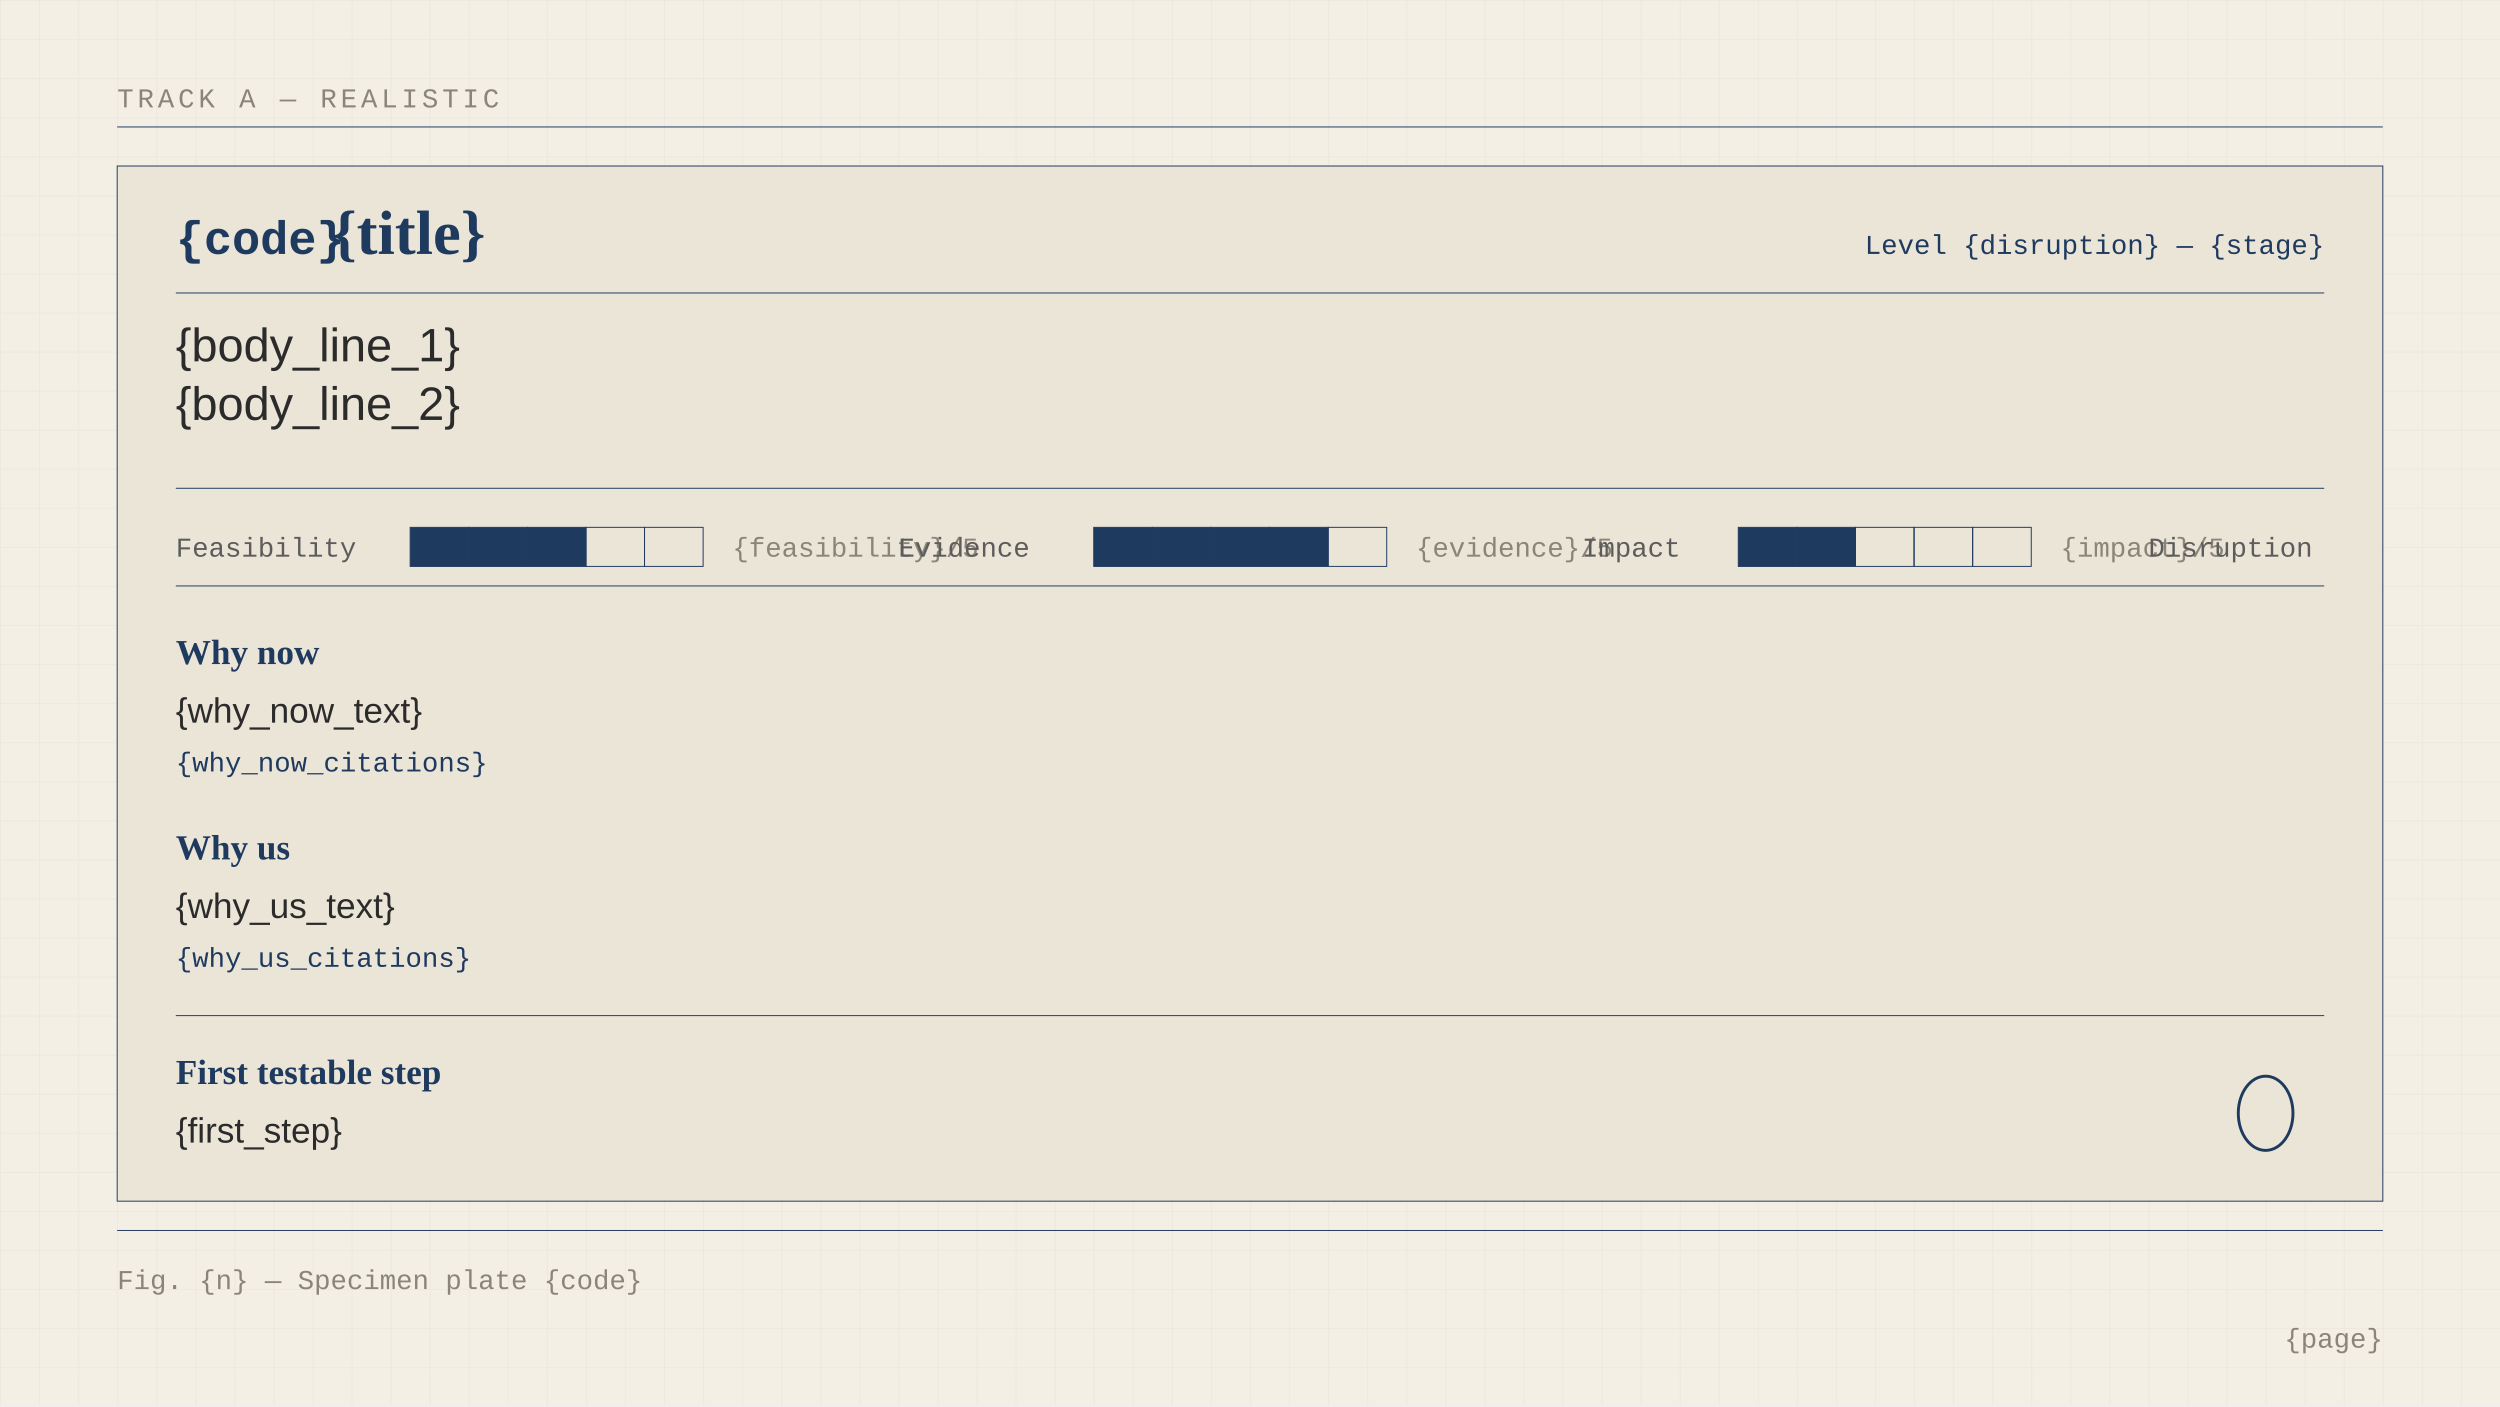
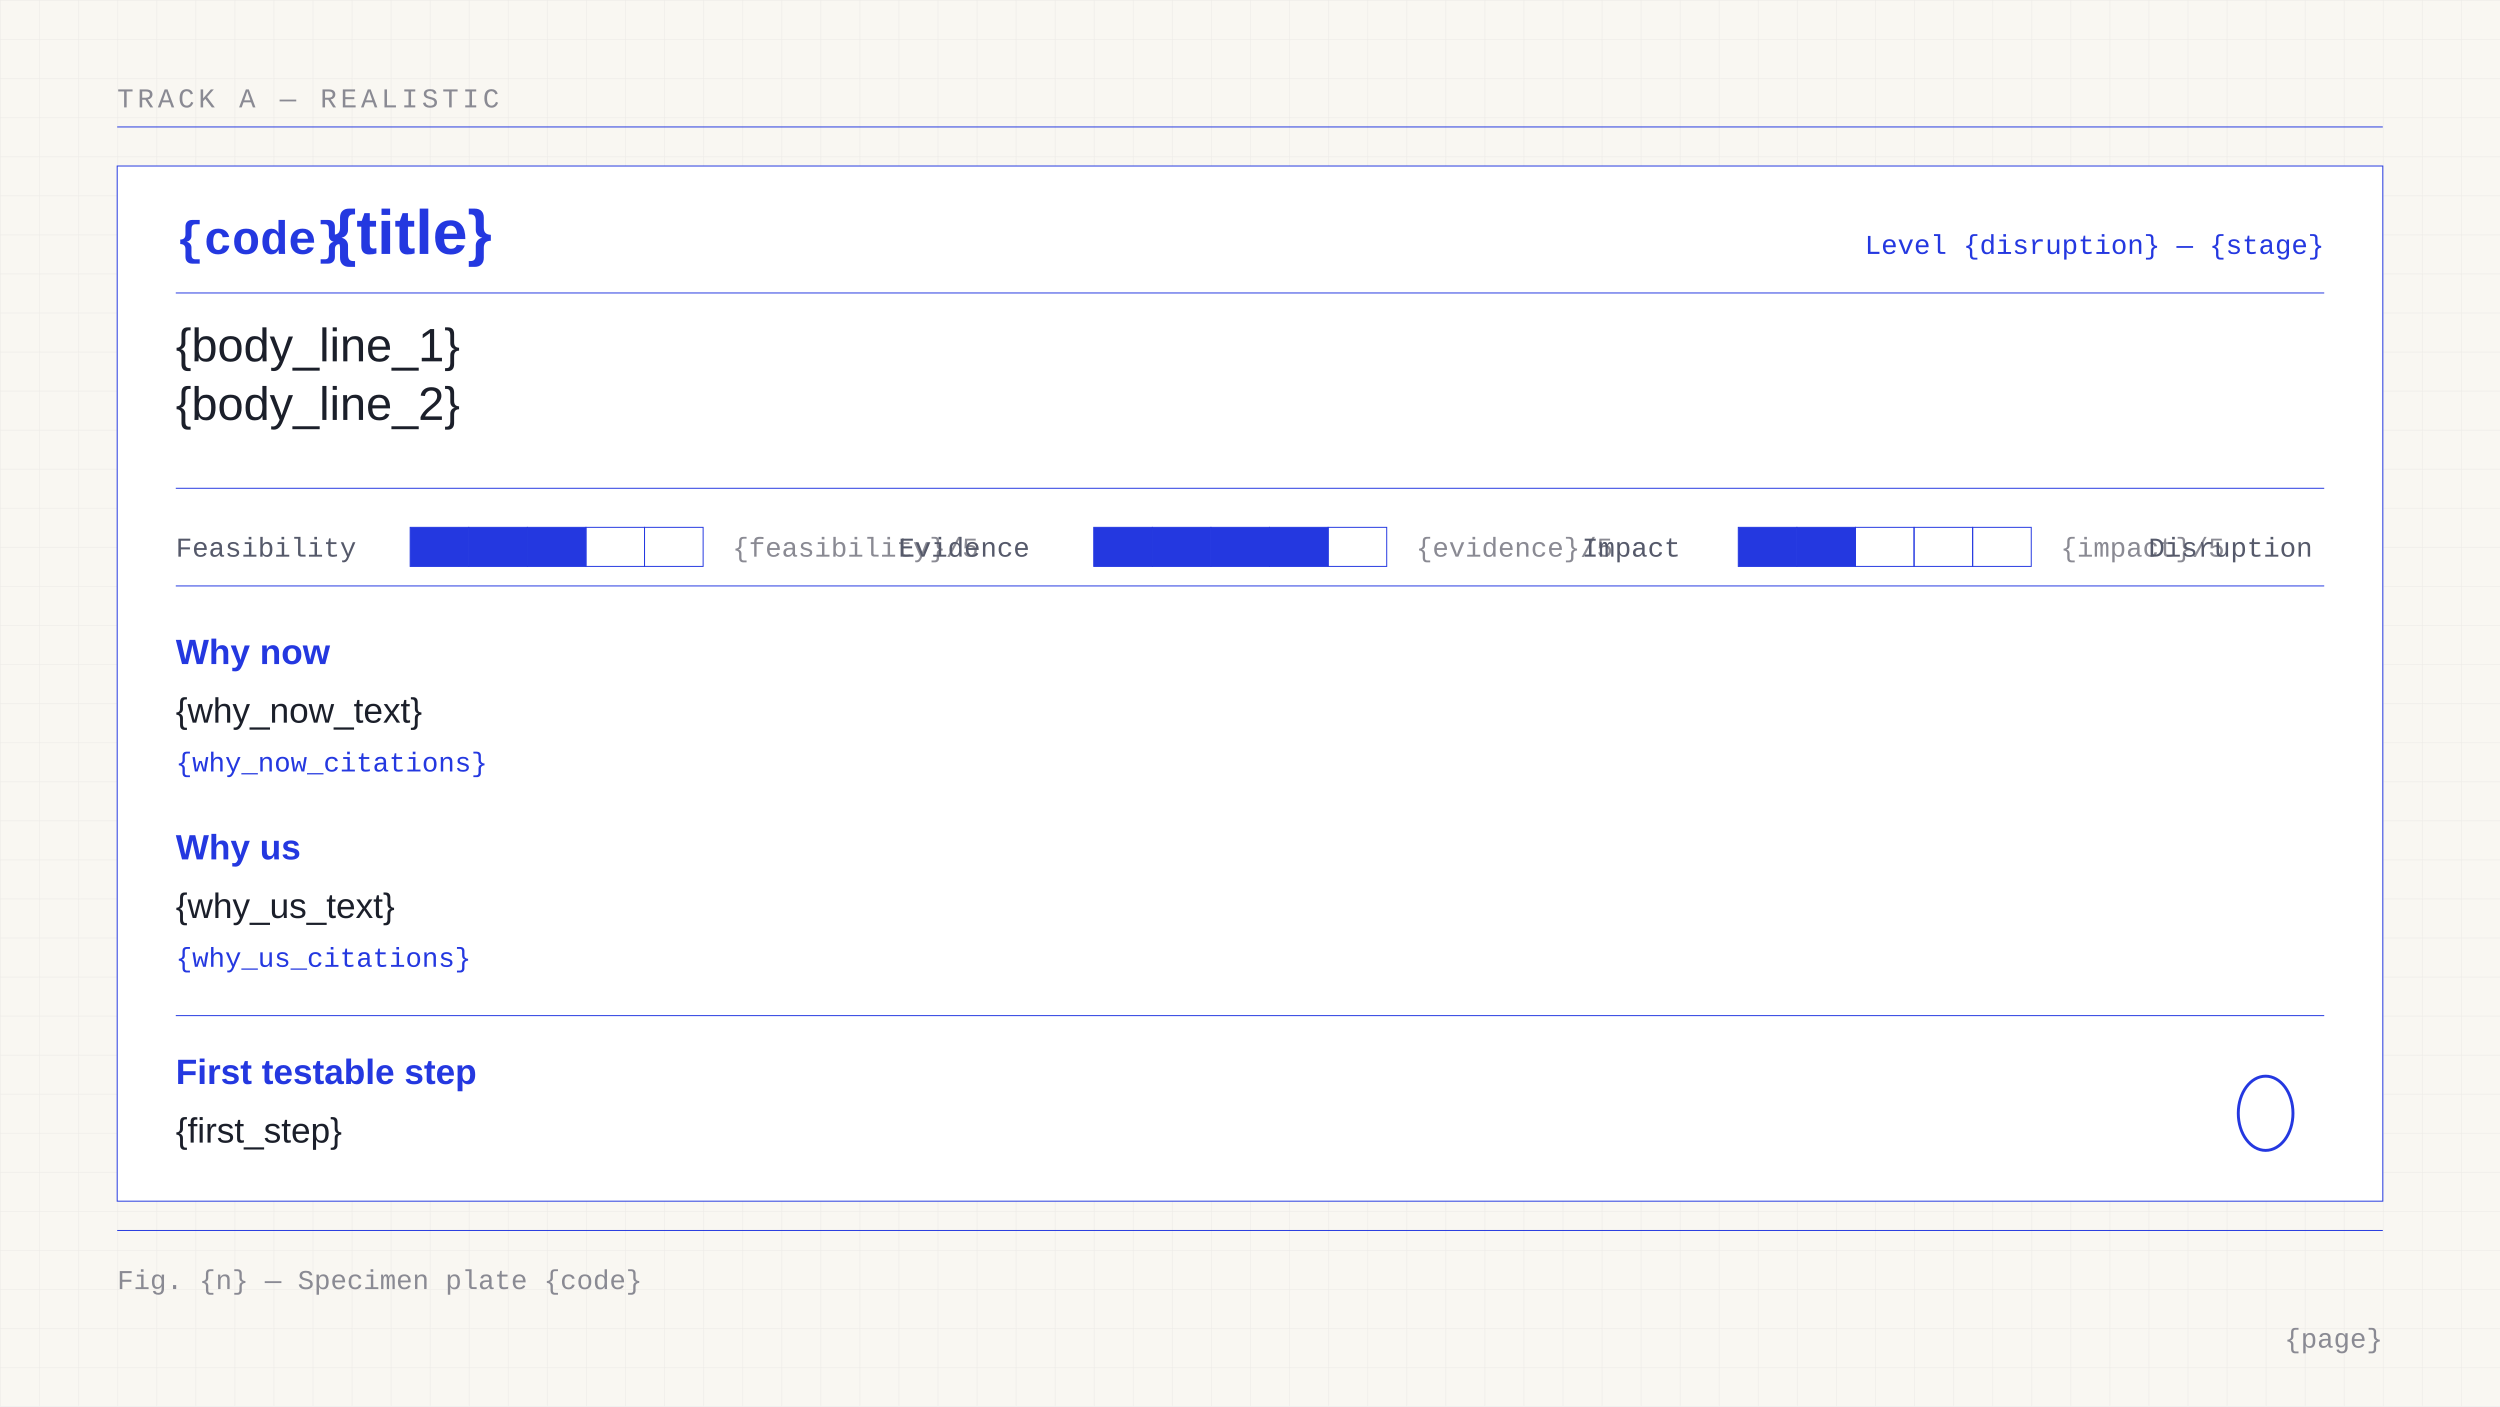
<svg xmlns="http://www.w3.org/2000/svg" viewBox="0 0 1280 720">
-   <rect width="1280" height="720" fill="#f4efe4" />
+   <rect width="1280" height="720" fill="#F9F7F2" />
  <defs>
    <pattern id="grid" width="20" height="20" patternUnits="userSpaceOnUse">
-       <path d="M 20 0 L 0 0 0 20" fill="none" stroke="#1f3a5f" stroke-opacity="0.06" stroke-width="0.5" />
+       <path d="M 20 0 L 0 0 0 20" fill="none" stroke="#1B1F2A" stroke-opacity="0.06" stroke-width="0.5" />
    </pattern>
  </defs>
  <rect width="1280" height="720" fill="url(#grid)" />
-   <text x="60" y="55" font-family="Consolas, 'Courier New', monospace" font-size="14" fill="#8a8578" letter-spacing="2">TRACK A — REALISTIC</text>
-   <line x1="60" y1="65" x2="1220" y2="65" stroke="#1f3a5f" stroke-width="0.5" />
-   <rect x="60" y="85" width="1160" height="530" fill="#ebe5d8" stroke="#1f3a5f" stroke-width="0.5" />
-   <text x="90" y="130" font-family="Consolas, 'Courier New', monospace" font-size="24" font-weight="700" fill="#1f3a5f">{code}</text>
-   <text x="170" y="130" font-family="Georgia, 'Times New Roman', serif" font-size="32" font-weight="700" fill="#1f3a5f">{title}</text>
-   <text x="1190" y="130" font-family="Consolas, 'Courier New', monospace" font-size="14" fill="#1f3a5f" text-anchor="end">Level {disruption} — {stage}</text>
-   <line x1="90" y1="150" x2="1190" y2="150" stroke="#1f3a5f" stroke-width="0.5" />
-   <text x="90" y="185" font-family="Arial, Helvetica, sans-serif" font-size="24" fill="#2b2b2b">{body_line_1}</text>
-   <text x="90" y="215" font-family="Arial, Helvetica, sans-serif" font-size="24" fill="#2b2b2b">{body_line_2}</text>
-   <line x1="90" y1="250" x2="1190" y2="250" stroke="#1f3a5f" stroke-width="0.5" />
-   <text x="90" y="285" font-family="Consolas, 'Courier New', monospace" font-size="14" fill="#5c5c5c">Feasibility</text>
-   <rect x="210" y="270" width="30" height="20" fill="#1f3a5f" stroke="#1f3a5f" stroke-width="0.5" />
-   <rect x="240" y="270" width="30" height="20" fill="#1f3a5f" stroke="#1f3a5f" stroke-width="0.5" />
-   <rect x="270" y="270" width="30" height="20" fill="#1f3a5f" stroke="#1f3a5f" stroke-width="0.5" />
-   <rect x="300" y="270" width="30" height="20" fill="none" stroke="#1f3a5f" stroke-width="0.5" />
-   <rect x="330" y="270" width="30" height="20" fill="none" stroke="#1f3a5f" stroke-width="0.5" />
-   <text x="375" y="285" font-family="Consolas, 'Courier New', monospace" font-size="14" fill="#8a8578">{feasibility}/5</text>
-   <text x="460" y="285" font-family="Consolas, 'Courier New', monospace" font-size="14" fill="#5c5c5c">Evidence</text>
-   <rect x="560" y="270" width="30" height="20" fill="#1f3a5f" stroke="#1f3a5f" stroke-width="0.5" />
-   <rect x="590" y="270" width="30" height="20" fill="#1f3a5f" stroke="#1f3a5f" stroke-width="0.5" />
-   <rect x="620" y="270" width="30" height="20" fill="#1f3a5f" stroke="#1f3a5f" stroke-width="0.5" />
-   <rect x="650" y="270" width="30" height="20" fill="#1f3a5f" stroke="#1f3a5f" stroke-width="0.5" />
-   <rect x="680" y="270" width="30" height="20" fill="none" stroke="#1f3a5f" stroke-width="0.5" />
-   <text x="725" y="285" font-family="Consolas, 'Courier New', monospace" font-size="14" fill="#8a8578">{evidence}/5</text>
-   <text x="810" y="285" font-family="Consolas, 'Courier New', monospace" font-size="14" fill="#5c5c5c">Impact</text>
-   <rect x="890" y="270" width="30" height="20" fill="#1f3a5f" stroke="#1f3a5f" stroke-width="0.5" />
-   <rect x="920" y="270" width="30" height="20" fill="#1f3a5f" stroke="#1f3a5f" stroke-width="0.5" />
-   <rect x="950" y="270" width="30" height="20" fill="none" stroke="#1f3a5f" stroke-width="0.5" />
-   <rect x="980" y="270" width="30" height="20" fill="none" stroke="#1f3a5f" stroke-width="0.5" />
-   <rect x="1010" y="270" width="30" height="20" fill="none" stroke="#1f3a5f" stroke-width="0.5" />
-   <text x="1055" y="285" font-family="Consolas, 'Courier New', monospace" font-size="14" fill="#8a8578">{impact}/5</text>
-   <text x="1100" y="285" font-family="Consolas, 'Courier New', monospace" font-size="14" fill="#5c5c5c">Disruption</text>
-   <line x1="90" y1="300" x2="1190" y2="300" stroke="#1f3a5f" stroke-width="0.5" />
-   <text x="90" y="340" font-family="Georgia, 'Times New Roman', serif" font-size="18" font-weight="700" fill="#1f3a5f">Why now</text>
-   <text x="90" y="370" font-family="Arial, Helvetica, sans-serif" font-size="18" fill="#2b2b2b">{why_now_text}</text>
-   <text x="90" y="395" font-family="Consolas, 'Courier New', monospace" font-size="14" fill="#1f3a5f">{why_now_citations}</text>
-   <text x="90" y="440" font-family="Georgia, 'Times New Roman', serif" font-size="18" font-weight="700" fill="#1f3a5f">Why us</text>
-   <text x="90" y="470" font-family="Arial, Helvetica, sans-serif" font-size="18" fill="#2b2b2b">{why_us_text}</text>
-   <text x="90" y="495" font-family="Consolas, 'Courier New', monospace" font-size="14" fill="#1f3a5f">{why_us_citations}</text>
-   <line x1="90" y1="520" x2="1190" y2="520" stroke="#1f3a5f" stroke-width="0.5" />
-   <text x="90" y="555" font-family="Georgia, 'Times New Roman', serif" font-size="18" font-weight="700" fill="#1f3a5f">First testable step</text>
-   <text x="90" y="585" font-family="Arial, Helvetica, sans-serif" font-size="18" fill="#2b2b2b">{first_step}</text>
-   <ellipse cx="1160" cy="570" rx="14" ry="19" fill="none" stroke="#1f3a5f" stroke-width="1.5" />
-   <line x1="60" y1="630" x2="1220" y2="630" stroke="#1f3a5f" stroke-width="0.5" />
-   <text x="60" y="660" font-family="Consolas, 'Courier New', monospace" font-size="14" fill="#8a8578">Fig. {n} — Specimen plate {code}</text>
-   <text x="1220" y="690" font-family="Consolas, 'Courier New', monospace" font-size="14" fill="#8a8578" text-anchor="end">{page}</text>
+   <text x="60" y="55" font-family="Consolas, 'Courier New', monospace" font-size="14" fill="#8A8A93" letter-spacing="2">TRACK A — REALISTIC</text>
+   <line x1="60" y1="65" x2="1220" y2="65" stroke="#2438E0" stroke-width="0.5" />
+   <rect x="60" y="85" width="1160" height="530" fill="#FFFFFF" stroke="#2438E0" stroke-width="0.5" />
+   <text x="90" y="130" font-family="Consolas, 'Courier New', monospace" font-size="24" font-weight="700" fill="#2438E0">{code}</text>
+   <text x="170" y="130" font-family="'Arial Black', 'Helvetica Neue', Arial, sans-serif" font-size="32" font-weight="700" fill="#2438E0">{title}</text>
+   <text x="1190" y="130" font-family="Consolas, 'Courier New', monospace" font-size="14" fill="#2438E0" text-anchor="end">Level {disruption} — {stage}</text>
+   <line x1="90" y1="150" x2="1190" y2="150" stroke="#2438E0" stroke-width="0.5" />
+   <text x="90" y="185" font-family="Arial, Helvetica, sans-serif" font-size="24" fill="#1B1F2A">{body_line_1}</text>
+   <text x="90" y="215" font-family="Arial, Helvetica, sans-serif" font-size="24" fill="#1B1F2A">{body_line_2}</text>
+   <line x1="90" y1="250" x2="1190" y2="250" stroke="#2438E0" stroke-width="0.5" />
+   <text x="90" y="285" font-family="Consolas, 'Courier New', monospace" font-size="14" fill="#55596A">Feasibility</text>
+   <rect x="210" y="270" width="30" height="20" fill="#2438E0" stroke="#2438E0" stroke-width="0.5" />
+   <rect x="240" y="270" width="30" height="20" fill="#2438E0" stroke="#2438E0" stroke-width="0.5" />
+   <rect x="270" y="270" width="30" height="20" fill="#2438E0" stroke="#2438E0" stroke-width="0.5" />
+   <rect x="300" y="270" width="30" height="20" fill="none" stroke="#2438E0" stroke-width="0.5" />
+   <rect x="330" y="270" width="30" height="20" fill="none" stroke="#2438E0" stroke-width="0.5" />
+   <text x="375" y="285" font-family="Consolas, 'Courier New', monospace" font-size="14" fill="#8A8A93">{feasibility}/5</text>
+   <text x="460" y="285" font-family="Consolas, 'Courier New', monospace" font-size="14" fill="#55596A">Evidence</text>
+   <rect x="560" y="270" width="30" height="20" fill="#2438E0" stroke="#2438E0" stroke-width="0.5" />
+   <rect x="590" y="270" width="30" height="20" fill="#2438E0" stroke="#2438E0" stroke-width="0.5" />
+   <rect x="620" y="270" width="30" height="20" fill="#2438E0" stroke="#2438E0" stroke-width="0.5" />
+   <rect x="650" y="270" width="30" height="20" fill="#2438E0" stroke="#2438E0" stroke-width="0.5" />
+   <rect x="680" y="270" width="30" height="20" fill="none" stroke="#2438E0" stroke-width="0.5" />
+   <text x="725" y="285" font-family="Consolas, 'Courier New', monospace" font-size="14" fill="#8A8A93">{evidence}/5</text>
+   <text x="810" y="285" font-family="Consolas, 'Courier New', monospace" font-size="14" fill="#55596A">Impact</text>
+   <rect x="890" y="270" width="30" height="20" fill="#2438E0" stroke="#2438E0" stroke-width="0.5" />
+   <rect x="920" y="270" width="30" height="20" fill="#2438E0" stroke="#2438E0" stroke-width="0.5" />
+   <rect x="950" y="270" width="30" height="20" fill="none" stroke="#2438E0" stroke-width="0.5" />
+   <rect x="980" y="270" width="30" height="20" fill="none" stroke="#2438E0" stroke-width="0.5" />
+   <rect x="1010" y="270" width="30" height="20" fill="none" stroke="#2438E0" stroke-width="0.5" />
+   <text x="1055" y="285" font-family="Consolas, 'Courier New', monospace" font-size="14" fill="#8A8A93">{impact}/5</text>
+   <text x="1100" y="285" font-family="Consolas, 'Courier New', monospace" font-size="14" fill="#55596A">Disruption</text>
+   <line x1="90" y1="300" x2="1190" y2="300" stroke="#2438E0" stroke-width="0.5" />
+   <text x="90" y="340" font-family="'Arial Black', 'Helvetica Neue', Arial, sans-serif" font-size="18" font-weight="700" fill="#2438E0">Why now</text>
+   <text x="90" y="370" font-family="Arial, Helvetica, sans-serif" font-size="18" fill="#1B1F2A">{why_now_text}</text>
+   <text x="90" y="395" font-family="Consolas, 'Courier New', monospace" font-size="14" fill="#2438E0">{why_now_citations}</text>
+   <text x="90" y="440" font-family="'Arial Black', 'Helvetica Neue', Arial, sans-serif" font-size="18" font-weight="700" fill="#2438E0">Why us</text>
+   <text x="90" y="470" font-family="Arial, Helvetica, sans-serif" font-size="18" fill="#1B1F2A">{why_us_text}</text>
+   <text x="90" y="495" font-family="Consolas, 'Courier New', monospace" font-size="14" fill="#2438E0">{why_us_citations}</text>
+   <line x1="90" y1="520" x2="1190" y2="520" stroke="#2438E0" stroke-width="0.5" />
+   <text x="90" y="555" font-family="'Arial Black', 'Helvetica Neue', Arial, sans-serif" font-size="18" font-weight="700" fill="#2438E0">First testable step</text>
+   <text x="90" y="585" font-family="Arial, Helvetica, sans-serif" font-size="18" fill="#1B1F2A">{first_step}</text>
+   <ellipse cx="1160" cy="570" rx="14" ry="19" fill="none" stroke="#2438E0" stroke-width="1.5" />
+   <line x1="60" y1="630" x2="1220" y2="630" stroke="#2438E0" stroke-width="0.5" />
+   <text x="60" y="660" font-family="Consolas, 'Courier New', monospace" font-size="14" fill="#8A8A93">Fig. {n} — Specimen plate {code}</text>
+   <text x="1220" y="690" font-family="Consolas, 'Courier New', monospace" font-size="14" fill="#8A8A93" text-anchor="end">{page}</text>
</svg>
